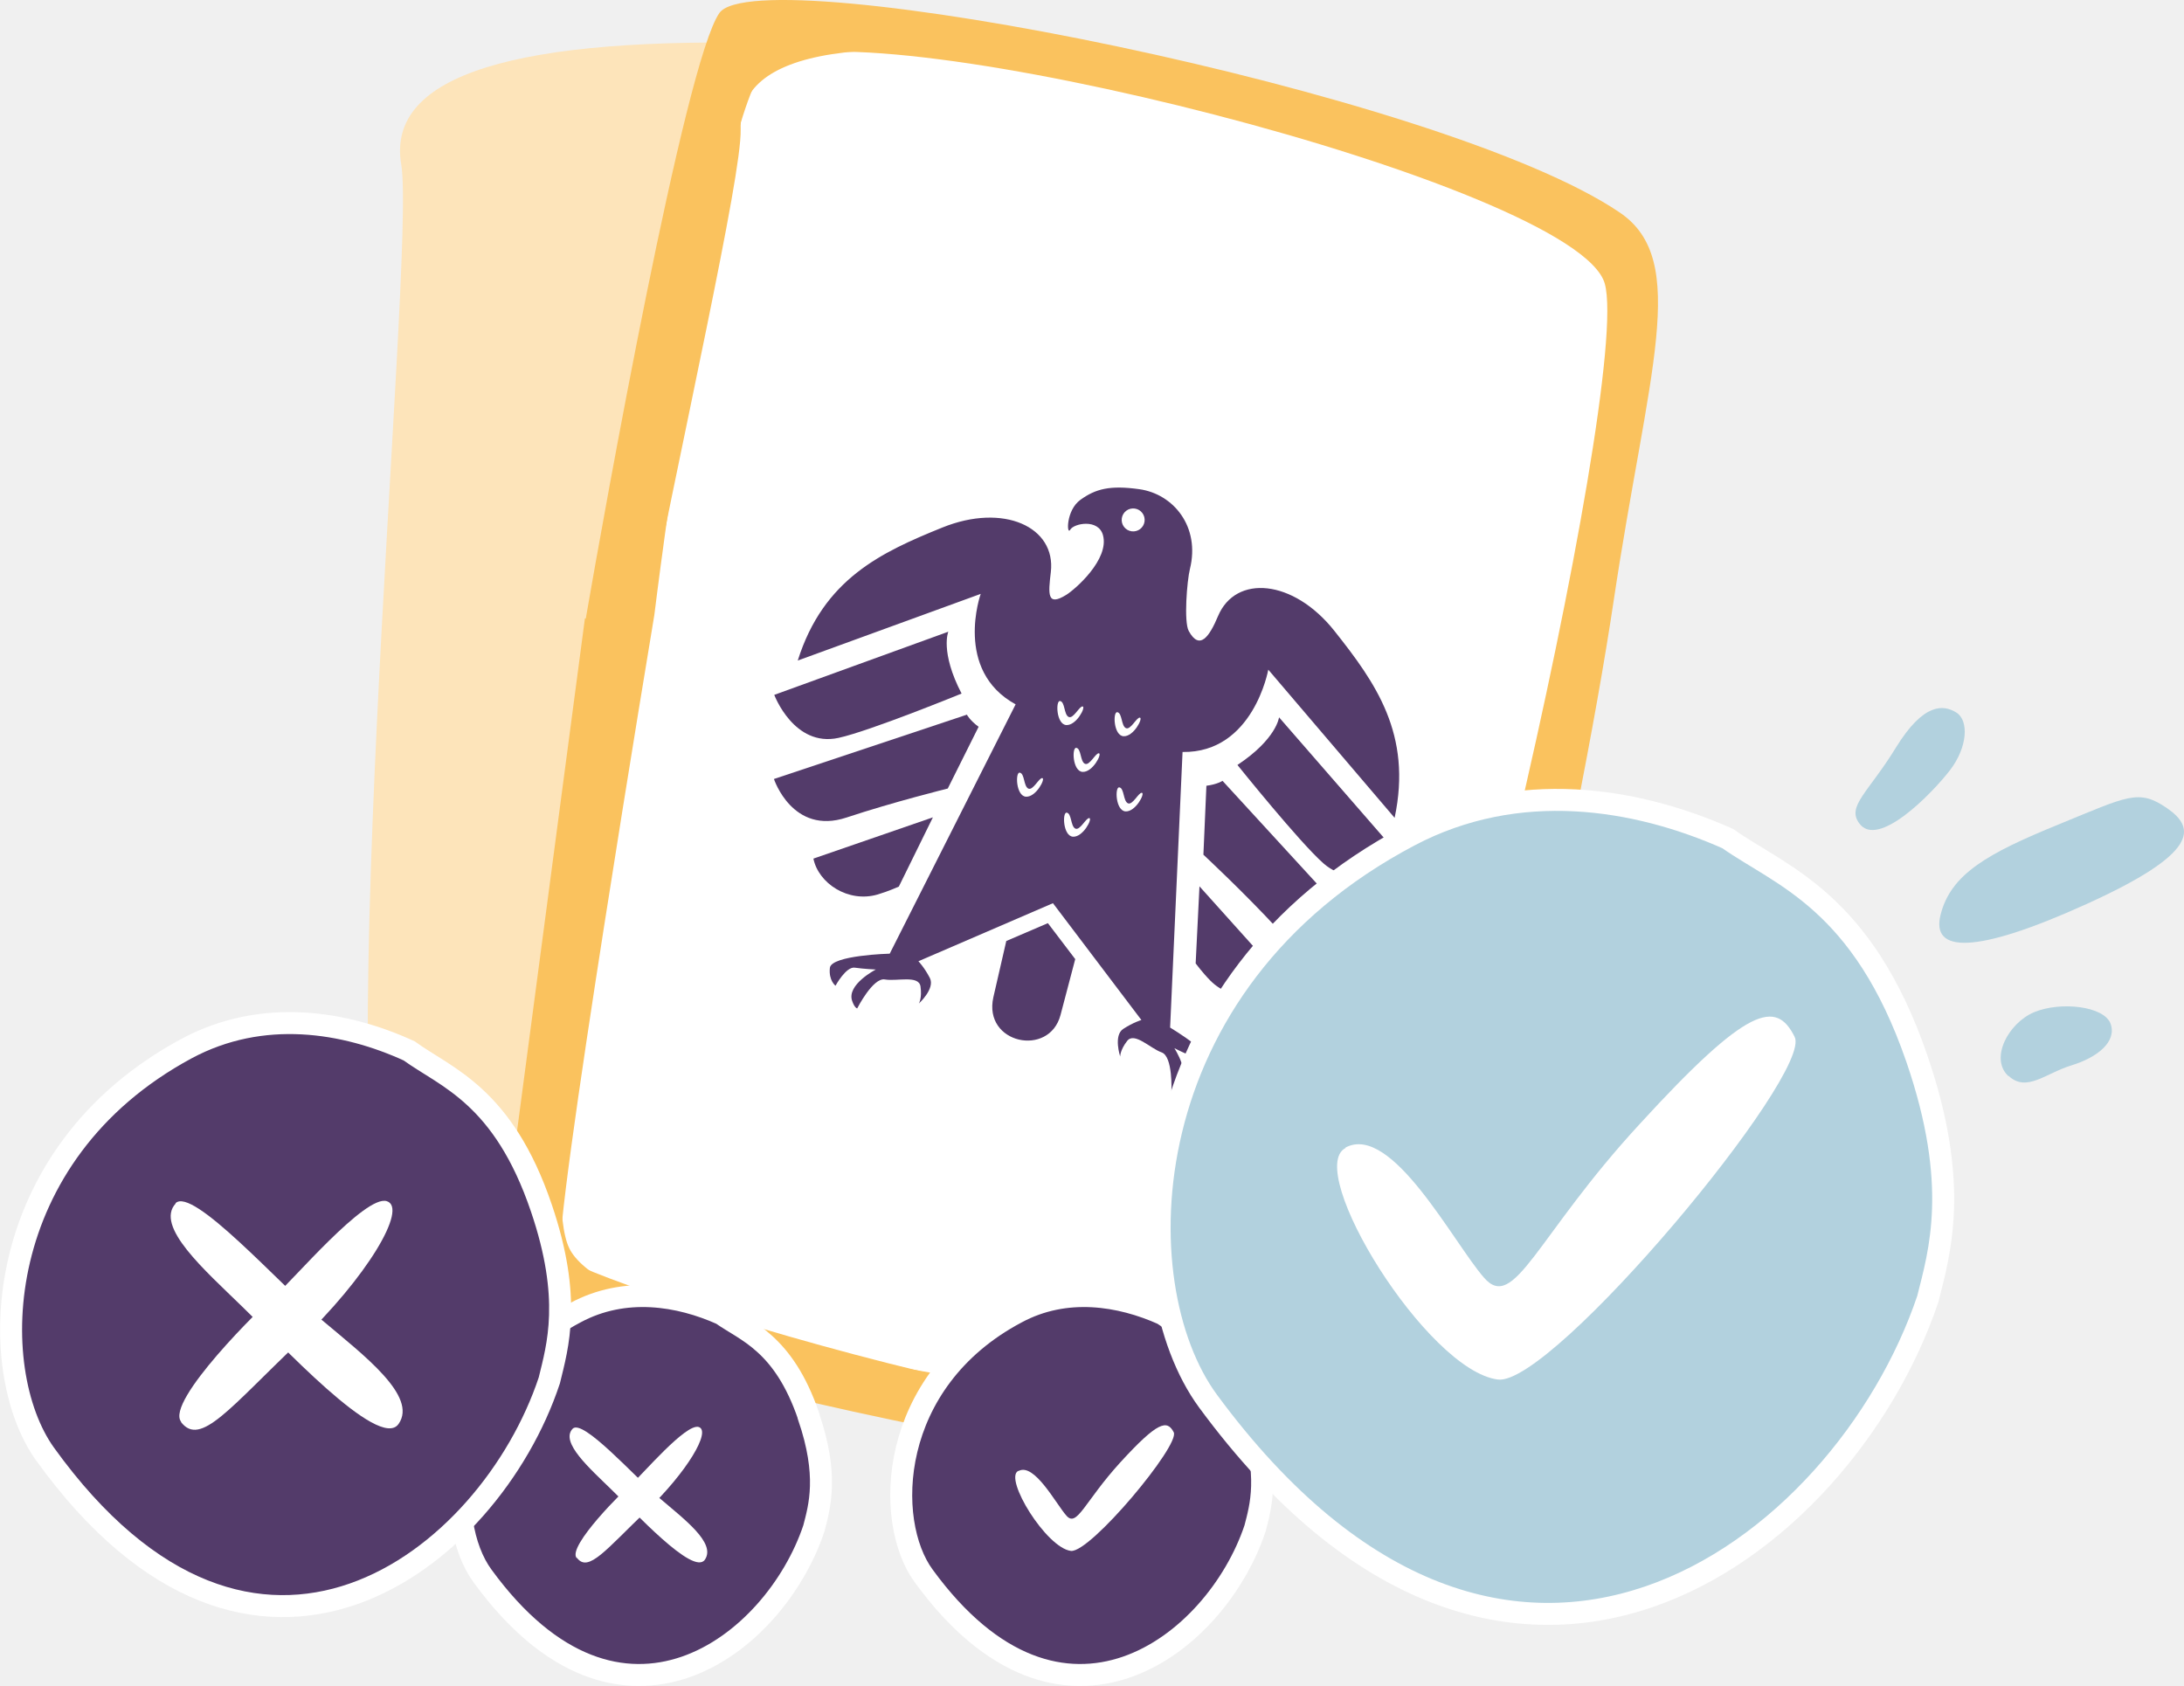
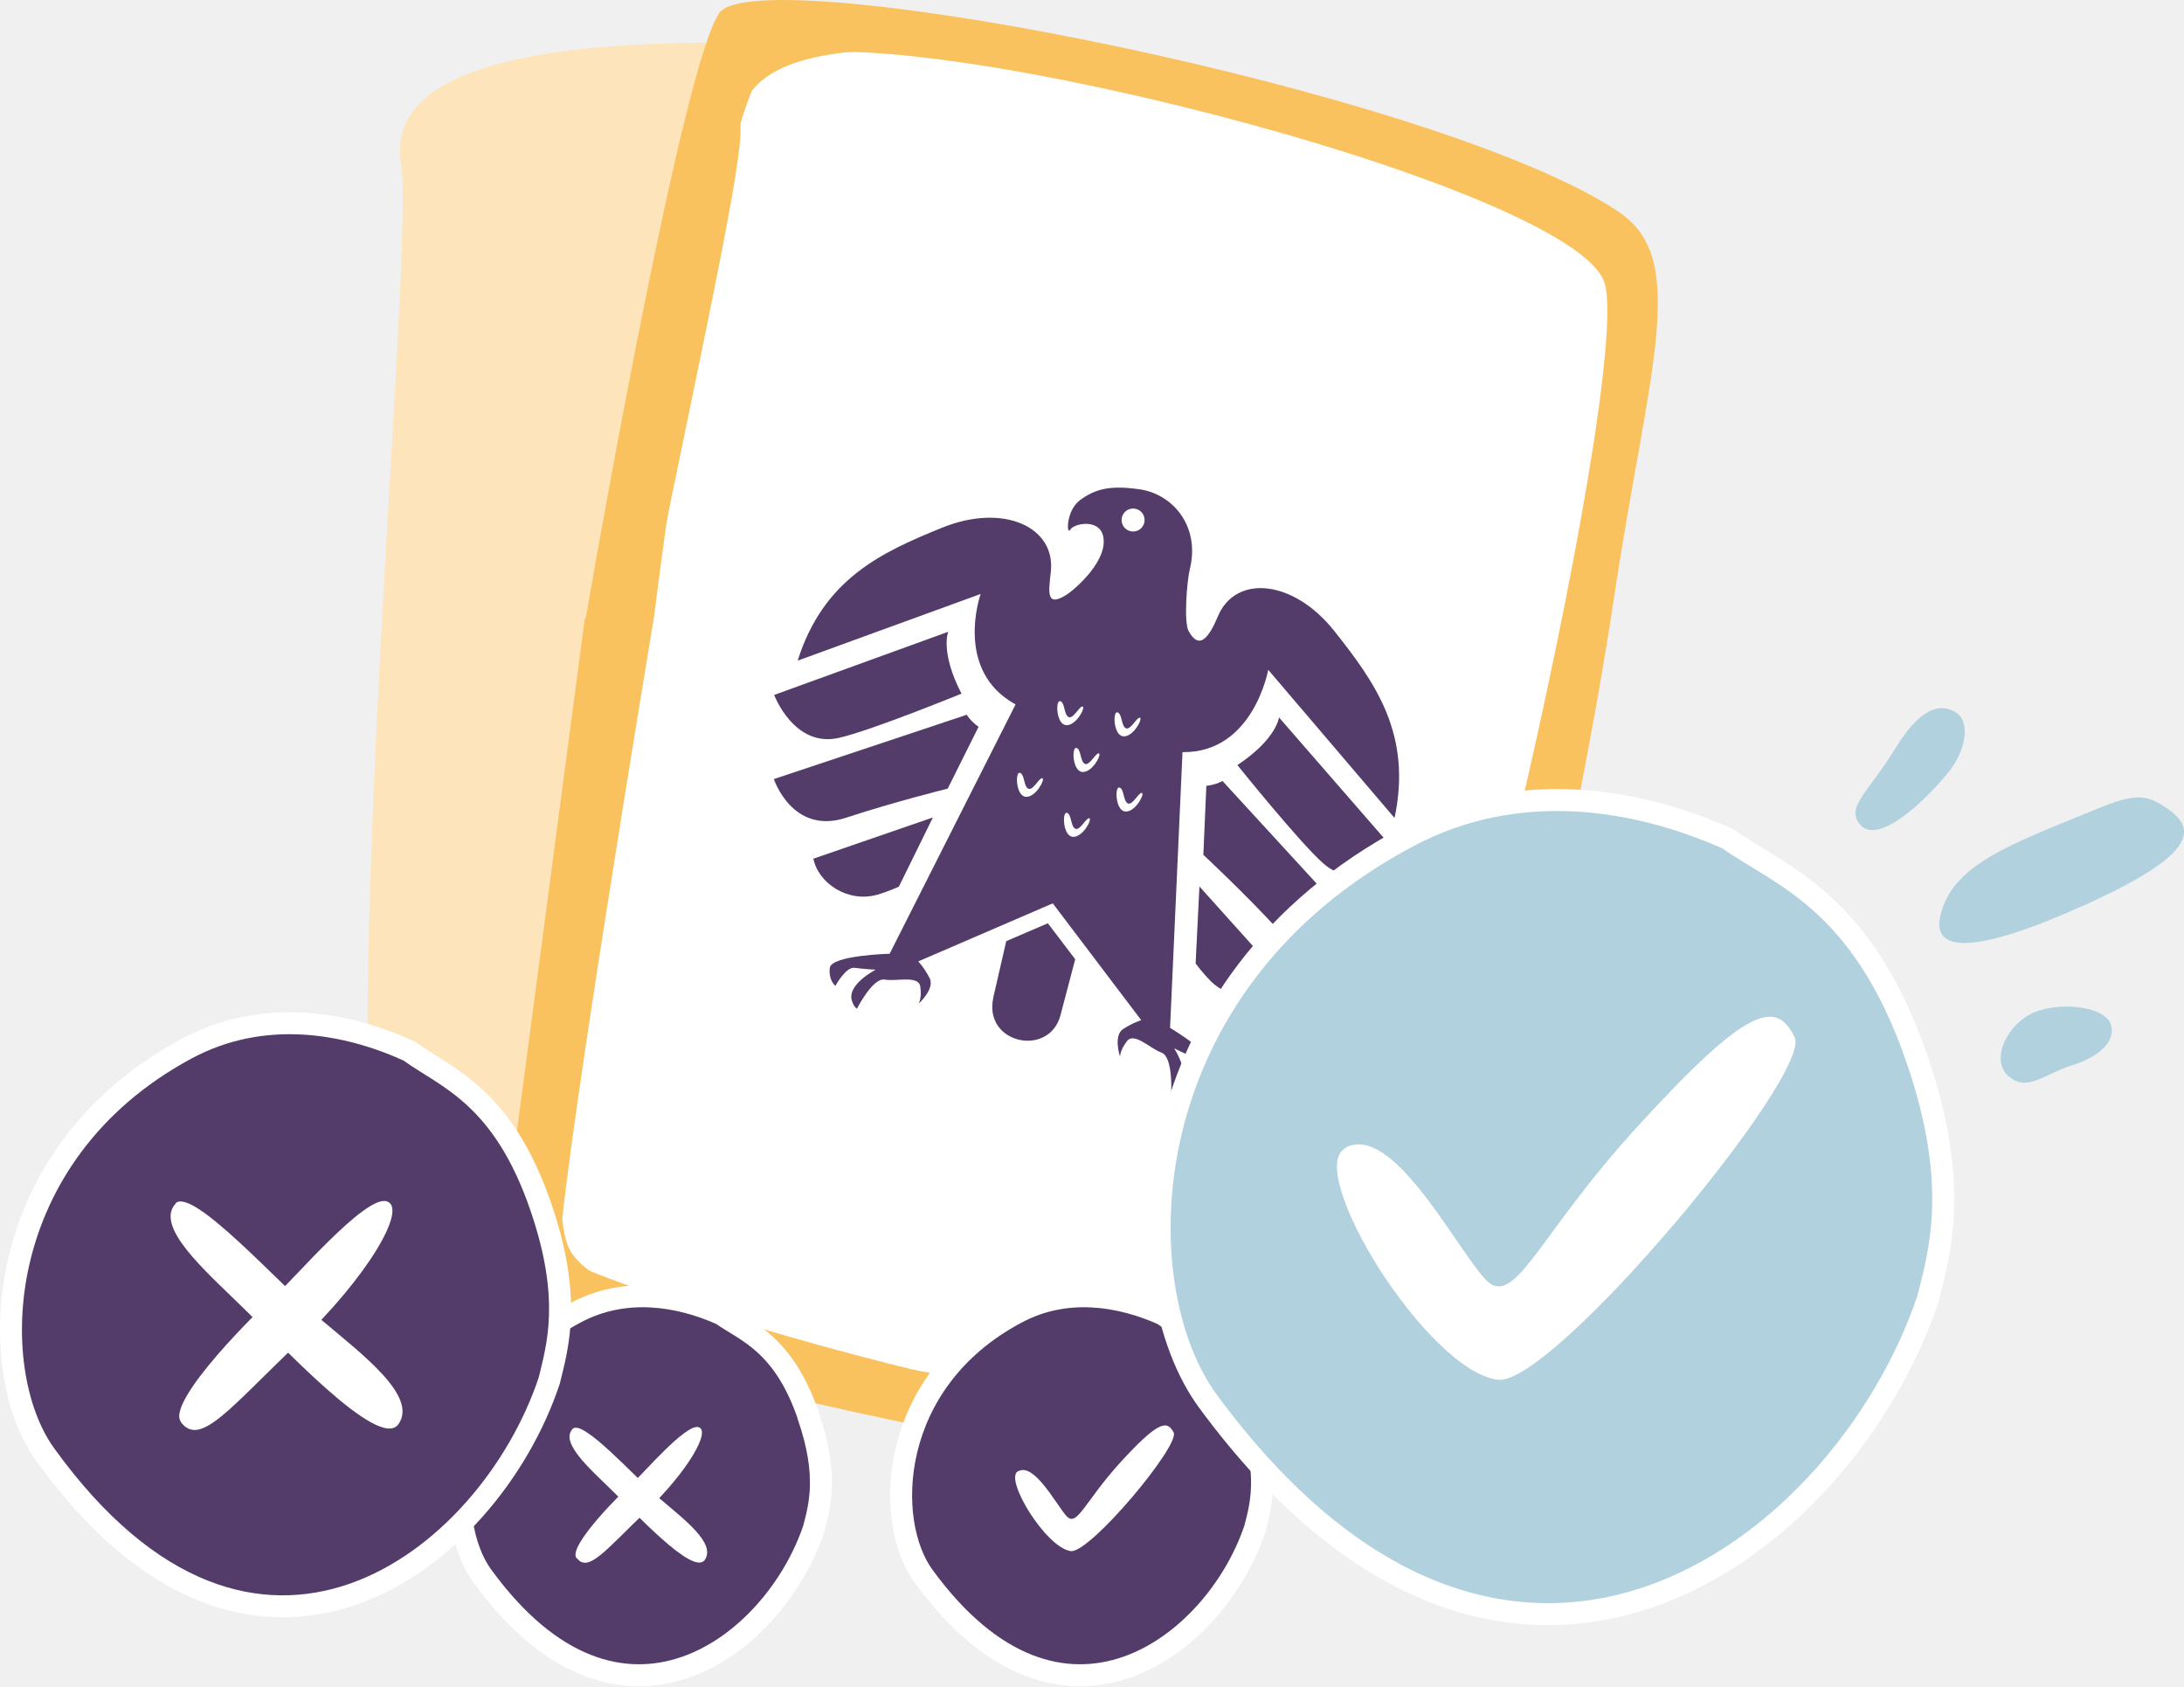
- <svg xmlns="http://www.w3.org/2000/svg" viewBox="0 0 131.505 101.507" version="1.1" id="svg1" xml:space="preserve">
-   <defs id="defs1">
-     <style id="style1">
-       .st0 {
-         fill: #533b6a;
-       }
-     </style>
-   </defs>
+ <svg xmlns="http://www.w3.org/2000/svg" id="svg1" viewBox="0 0 372.75 287.77">
  <g id="layer1">
-     <g id="g1" transform="matrix(0.2645833,0,0,0.2645833,0.00841496,1.6816853e-4)">
-       <path d="m 301.68,187.26 c -1.8,30.7 -5.7,113.2 -13.7,120.1 -8,7 -180.7,13.3 -197.7,-11.5 -17,-24.8 4.5,-237.8 1,-258.4 -3.5,-20.6 26.4,-29.2 86.1,-27.6 59.7,1.6 124.6,16.8 126.1,30.6 1.5,13.8 -1.8,146.8 -1.8,146.8 z" style="fill:#fde4ba;stroke-width:0px" id="path1" />
-       <path d="m 347.08,207.76 c -6.3,30.1 -27.8,108.6 -36.7,114.4 -8.9,5.7 -169.4,-10.2 -182.6,-37.2 -13.2,-27 39.2,-234.6 38.8,-255.5 -0.5,-20.9 30.4,-25 89.2,-14.7 58.8,10.3 118,34.6 117.4,48.4 -0.6,13.8 -26.2,144.7 -26.2,144.7 v 0 z" style="fill:#ffffff;stroke:#fac25e;stroke-width:3.9px;stroke-linecap:round;stroke-linejoin:round" id="path2" />
-       <path d="m 368.58,48.36 c -40.5,-27.5 -195.9,-58.1 -204.9,-45.4 -7.9,11.3 -26.2,113.5 -30.4,137.8 h -0.2 l -19,143.5 c 0,0 -6.4,18.2 80.1,37 93.7,20.4 105.9,15.8 122.5,3.4 16.6,-12.3 42.7,-135.5 50.5,-187.8 7.8,-52.2 17.5,-77.6 1.4,-88.5 z m -63.6,267.9 c -19.6,24.5 -175.3,-25.3 -177.4,-30.6 -2.1,-5.3 21.3,-145.7 21.3,-145.7 0,0 14.6,-119.2 26.4,-125.8 22.9,-12.7 183.6,27.8 189.9,50.4 6.3,22.5 -40.8,227.2 -60.3,251.7 z" style="fill:#fac25e;stroke-width:0px" id="path3" />
-       <g id="g2" transform="matrix(0.2693716,0.06972909,-0.06972909,0.2693716,176.0044,61.63319)" style="display:inline">
-         <path class="st0" d="m 212.36,249.93 c 0,0 -2.53,17.65 23.18,46.25 0,0 -65.12,48.65 -88.4,60.35 C 113.88,373.25 87.5,335.61 87.5,335.61 Z" id="path1-8" />
-         <path class="st0" d="m 104.49,402.29 139.59,-90.48 c 0,0 3.47,3.9 11.76,7.2 l -11.76,55.2 c 0,0 -40.43,21.88 -74.25,43.73 -39.1,25.25 -65.34,-15.64 -65.34,-15.64 z" id="path2-3" />
-         <path class="st0" d="m 322.96,530.18 -1.3,-47.23 29.28,-22.66 29.03,22.88 c 0,0 -0.13,33.08 -0.2,47.26 -0.16,36.06 -55.5,38.64 -56.81,-0.25 z" id="path3-9" />
-         <path class="st0" d="m 225.44,461.88 c 0,0 -7.44,6.01 -15.19,10.62 -21.5,12.8 -49.16,3.29 -58.2,-15.26 l 86.16,-57.16 -12.78,61.81 z" id="path4-0" />
-         <path class="st0" d="m 476.19,461.88 c 0,0 7.44,6.01 15.19,10.62 21.5,12.8 49.16,3.29 58.2,-15.26 l -86.16,-57.16 12.78,61.81 z" id="path5-5" />
-         <path class="st0" d="m 491.78,249.93 c 0,0 2.53,17.65 -23.18,46.25 0,0 65.12,48.65 88.4,60.35 33.26,16.72 59.64,-20.92 59.64,-20.92 z" id="path6-2" />
-         <path class="st0" d="M 599.64,402.29 460.05,311.81 c 0,0 -3.47,3.9 -11.76,7.2 l 11.76,55.2 c 0,0 40.43,21.88 74.25,43.73 39.1,25.25 65.34,-15.64 65.34,-15.64 z" id="path7-2" />
-         <path class="st0" d="M 469.12,517.89 422.48,297.16 c 56.31,-13.68 51.01,-82.76 51.01,-82.76 l 130.4,91.43 c -3.07,-69.89 -42.92,-103.16 -86.02,-135.7 -43.1,-32.54 -89.77,-24.62 -95.15,12.18 -2.61,17.85 -7.36,31.33 -20.13,17.78 -5.9,-6.26 -11.68,-39.52 -11.78,-49.3 -0.39,-35.8 -28.51,-56.03 -56.35,-52.86 -24.35,2.78 -34.79,8.79 -44.47,20.41 -9.56,11.47 -3.52,31.55 -1.99,25.81 1.53,-5.74 20.03,-14.7 27.06,-2.32 10.13,17.82 -10.96,48.59 -16.88,54.77 -12.88,13.44 -14.42,2.98 -16.87,-14.9 -5.05,-36.85 -51.65,-45.18 -95.04,-13.02 -43.39,32.16 -83.52,65.08 -87.21,134.94 l 131.2,-90.28 c 0,0 -5.9,66.13 50.29,80.31 l -48.58,223.21 c 0,0 -45.99,13.21 -44.48,23.52 1.51,10.31 8.12,12.99 8.12,12.99 0,0 4.34,-17.48 11.57,-18.26 7.23,-0.78 17.04,-2.84 17.04,-2.84 0,0 -20.11,17.89 -12.36,29.65 3.43,5.2 5.57,4.98 5.57,4.98 0,0 6.11,-27.87 15.97,-28.62 9.86,-0.75 25.93,-10.64 29.66,-1.75 3.73,8.89 2.19,13.83 2.19,13.83 0,0 10.02,-15.21 3.42,-22.53 -6.6,-7.32 -12.43,-10.84 -12.43,-10.84 l 94.62,-73.54 93.97,74.37 c 0,0 -5.86,3.46 -12.52,10.73 -6.66,7.27 3.23,22.56 3.23,22.56 0,0 -1.5,-4.95 2.31,-13.81 3.81,-8.86 19.79,1.17 29.64,2.01 9.86,0.84 15.72,28.76 15.72,28.76 0,0 1.45,1.82 5.62,-4.93 7.4,-11.98 -12.1,-29.76 -12.1,-29.76 0,0 9.79,2.15 17.01,2.99 7.22,0.84 11.41,18.36 11.41,18.36 0,0 6.64,-2.62 8.24,-12.92 1.6,-10.3 -44.28,-23.91 -44.28,-23.91 z M 307.73,364.64 c -8.09,1.69 -13.72,-17.34 -9.94,-17.74 4.13,-0.44 5.79,9.91 10.02,10.84 4.24,0.93 6.28,-10.88 9.01,-11.17 2.73,-0.29 -1,16.38 -9.1,18.08 z m 17.25,-64.99 c -8.09,1.69 -13.72,-17.34 -9.94,-17.74 4.13,-0.44 5.79,9.91 10.02,10.83 4.24,0.93 6.28,-10.88 9.01,-11.17 2.73,-0.29 -1,16.38 -9.1,18.08 z m 1.5,-175.12 c -0.55,-5.16 3.18,-9.79 8.34,-10.34 5.16,-0.55 9.79,3.18 10.34,8.34 0.55,5.16 -3.18,9.79 -8.34,10.34 -5.16,0.55 -9.79,-3.18 -10.34,-8.34 z m 11.03,191.13 c 4.13,-0.44 5.79,9.91 10.02,10.83 4.24,0.93 6.28,-10.88 9.01,-11.17 2.73,-0.29 -1,16.38 -9.1,18.08 -8.09,1.69 -13.72,-17.34 -9.94,-17.74 z m 15.64,71.02 c -8.09,1.69 -13.72,-17.34 -9.94,-17.74 4.13,-0.44 5.79,9.91 10.02,10.84 4.24,0.93 6.28,-10.88 9.01,-11.17 2.73,-0.29 -1,16.38 -9.1,18.08 z m 19.44,-89.91 c -8.09,1.69 -13.72,-17.34 -9.94,-17.74 4.13,-0.44 5.79,9.91 10.02,10.83 4.24,0.93 6.28,-10.88 9.01,-11.17 2.73,-0.29 -1,16.38 -9.1,18.08 z m 16.99,59.1 c -8.09,1.69 -13.72,-17.34 -9.94,-17.74 4.13,-0.44 5.79,9.91 10.02,10.84 4.24,0.93 6.28,-10.88 9.01,-11.17 2.73,-0.29 -1,16.38 -9.1,18.08 z" id="path8-7" />
+     <g id="g1">
+       <path id="path1" d="m226.26,140.45c-1.35,23.02-4.28,84.9-10.28,90.07-6,5.25-135.52,9.97-148.27-8.62s3.37-178.35.75-193.8c-2.62-15.45,19.8-21.9,64.57-20.7,44.77,1.2,93.45,12.6,94.58,22.95,1.12,10.35-1.35,110.1-1.35,110.1Z" fill="#fde4ba" stroke-width="0" />
+       <path id="path2" d="m260.31,155.82c-4.72,22.58-20.85,81.45-27.53,85.8-6.67,4.28-127.05-7.65-136.95-27.9-9.9-20.25,29.4-175.95,29.1-191.62-.37-15.67,22.8-18.75,66.9-11.02,44.1,7.72,88.5,25.95,88.05,36.3-.45,10.35-19.65,108.52-19.65,108.52h0l.08-.07Z" fill="#fff" stroke="#fac25e" stroke-linecap="round" stroke-linejoin="round" stroke-width="2.92" />
+       <path id="path3" d="m276.44,36.27C246.06,15.65,129.51-7.3,122.76,2.22c-5.92,8.47-19.65,85.12-22.8,103.35h-.15l-14.25,107.62s-4.8,13.65,60.07,27.75c70.28,15.3,79.42,11.85,91.87,2.55,12.45-9.22,32.03-101.62,37.87-140.85,5.85-39.15,13.12-58.2,1.05-66.37Zm-47.7,200.93c-14.7,18.37-131.47-18.97-133.05-22.95-1.57-3.97,15.98-109.27,15.98-109.27,0,0,10.95-89.4,19.8-94.35,17.17-9.52,137.7,20.85,142.43,37.8,4.72,16.87-30.6,170.4-45.22,188.77h.07Z" fill="#fac25e" stroke-width="0" />
+       <g id="g2">
+         <path id="path1-8" d="m161.84,107.82s-1.43,3.43,2.26,10.56c0,0-15.7,6.42-21.02,7.57-7.59,1.64-10.95-7.35-10.95-7.35l29.71-10.78Z" fill="#533b6a" stroke-width="0" />
+         <path id="path2-3" d="m132.08,132.96l32.93-10.98s.5.97,2,2.07l-5.26,10.54s-9.31,2.31-17.29,4.95c-9.22,3.06-12.38-6.58-12.38-6.58h0Z" fill="#533b6a" stroke-width="0" />
+         <path id="path3-9" d="m169.53,170.23l2.21-9.61,7.1-3.05,4.67,6.14s-1.76,6.68-2.51,9.54c-1.92,7.28-13.23,4.9-11.46-3.02Z" fill="#533b6a" stroke-width="0" />
+         <path id="path4-0" d="m153.4,151.33s-1.82.83-3.62,1.35c-5.01,1.46-10.1-1.91-10.96-6.13l20.4-7.04-5.81,11.82h0Z" fill="#533b6a" stroke-width="0" />
+         <path id="path5-5" d="m204.06,164.44s1.19,1.6,2.51,2.94c3.67,3.71,9.76,3.24,12.56-.04l-14.42-16.05-.65,13.16h0Z" fill="#533b6a" stroke-width="0" />
+         <path id="path6-2" d="m218.29,122.44s-.41,3.7-7.1,8.13c0,0,10.61,13.23,14.7,16.82,5.85,5.12,13.14-1.11,13.14-1.11l-20.74-23.84Z" fill="#533b6a" stroke-width="0" />
+         <path id="path7-2" d="m232.11,158.86l-23.47-25.58s-.9.61-2.75.84l-.51,11.77s7.02,6.53,12.71,12.72c6.58,7.15,14.02.26,14.02.26h0Z" fill="#533b6a" stroke-width="0" />
+         <path id="path8-7" d="m199.7,175.39l2.12-47.03c12.09.18,14.63-14.05,14.63-14.05l21.56,25.29c3.03-14.28-3.28-23.09-10.28-31.91-7.01-8.83-16.85-9.67-19.86-2.52-1.46,3.47-3.13,5.94-5,2.54-.86-1.57-.29-8.6.2-10.58,1.79-7.25-2.83-12.81-8.62-13.63-5.06-.71-7.49-.04-10.05,1.8-2.53,1.82-2.36,6.19-1.75,5.11s4.82-1.92,5.59.95c1.11,4.13-4.76,9.24-6.27,10.18-3.3,2.04-3.07-.15-2.63-3.89.91-7.71-8.07-11.83-18.52-7.6-10.45,4.23-20.28,8.78-24.68,22.7l31.23-11.38s-4.65,13.05,5.96,18.85l-21.49,42.55s-9.98.26-10.22,2.43c-.23,2.16.96,3.05.96,3.05,0,0,1.79-3.3,3.29-3.08,1.5.22,3.59.32,3.59.32,0,0-5,2.56-4.05,5.34.42,1.23.86,1.3.86,1.3,0,0,2.69-5.31,4.72-4.95s5.8-.79,6.08,1.2c.29,1.99-.28,2.91-.28,2.91,0,0,2.82-2.55,1.87-4.37-.95-1.82-1.94-2.84-1.94-2.84l22.96-9.91,15.1,19.94s-1.36.39-3.09,1.51c-1.73,1.12-.53,4.73-.53,4.73,0,0-.04-1.08,1.19-2.67s3.94,1.27,5.88,1.96c1.95.69,1.67,6.63,1.67,6.63,0,0,.2.44,1.39-.7,2.12-2.03-.89-6.65-.89-6.65,0,0,1.87.95,3.28,1.49,1.41.55,1.34,4.31,1.34,4.31,0,0,1.48-.18,2.34-2.18.86-2-7.7-7.15-7.7-7.15h0Zm-24.59-39.4c-1.72-.08-1.87-4.22-1.08-4.1.86.13.65,2.3,1.46,2.71.81.41,1.84-1.87,2.4-1.79s-1.06,3.26-2.78,3.18h0Zm6.88-12.23c-1.72-.08-1.87-4.22-1.08-4.1.86.13.65,2.3,1.46,2.71.81.41,1.84-1.87,2.4-1.79s-1.06,3.26-2.78,3.18h0Zm9.46-35.3c.16-1.07,1.15-1.81,2.23-1.65,1.07.16,1.81,1.15,1.65,2.23-.16,1.07-1.15,1.81-2.23,1.65s-1.81-1.15-1.65-2.23Zm-7.77,39.19c.86.13.65,2.3,1.46,2.71.81.41,1.84-1.87,2.4-1.79s-1.06,3.26-2.78,3.18c-1.72-.08-1.87-4.22-1.08-4.1h0Zm-.55,15.17c-1.72-.08-1.87-4.22-1.08-4.1.86.13.65,2.3,1.46,2.71.81.41,1.84-1.87,2.4-1.79s-1.06,3.26-2.78,3.18h0Zm8.63-17.15c-1.72-.08-1.87-4.22-1.08-4.1.86.13.65,2.3,1.46,2.71.81.41,1.84-1.87,2.4-1.79s-1.06,3.26-2.78,3.18h0Zm.34,12.83c-1.72-.08-1.87-4.22-1.08-4.1.86.13.65,2.3,1.46,2.71.81.41,1.84-1.87,2.4-1.79s-1.06,3.26-2.78,3.18h0Z" fill="#533b6a" stroke-width="0" />
      </g>
-       <path d="m 423.08,187.36 c 4.2,5.9 16.5,-6.7 20.6,-12 4.1,-5.3 4.4,-11.4 1.5,-13.2 -2.9,-1.8 -7.4,-2.3 -13.7,7.9 -6.3,10.3 -11.3,13.4 -8.4,17.3 z" style="fill:#b2d1de;stroke-width:0px" id="path4" />
-       <path d="m 441.58,208.26 c 2.3,-9.4 10.9,-14.1 26.8,-20.6 15.9,-6.5 18.3,-8.2 24.8,-3.7 6.5,4.5 7.2,10.2 -18.4,21.8 -25.6,11.6 -35.3,11 -33.2,2.5 z" style="fill:#b2d1de;stroke-width:0px" id="path5" />
-       <path d="m 456.98,244.86 c -4.2,-4 0,-12 5.9,-14.5 6,-2.5 15.9,-1.4 17.4,2.6 1.5,4.1 -3,7.7 -8.9,9.5 -5.9,1.8 -10.2,6.2 -14.3,2.4 z" style="fill:#b2d1de;stroke-width:0px" id="path6" />
-       <path d="m 183.98,322.26 c -5.7,-16.7 -14.3,-19.3 -19.8,-23.2 -9.6,-4.3 -22,-6.4 -33.3,-0.3 -29.4,15.6 -30.2,47.5 -21.1,59.9 31.4,43.1 66.5,15.8 75.4,-10.8 1.3,-5 3.4,-12.1 -1.2,-25.5 v 0 z" style="fill:#533b6a;stroke:#ffffff;stroke-width:5px;stroke-miterlimit:10" id="path15" />
-       <path d="m 284.38,322.26 c -5.7,-16.7 -14.3,-19.3 -19.8,-23.2 -9.6,-4.3 -22,-6.4 -33.3,-0.3 -29.4,15.6 -30.2,47.5 -21.1,59.9 31.4,43.1 66.5,15.8 75.4,-10.8 1.3,-5 3.4,-12.1 -1.2,-25.5 v 0 z" style="fill:#533b6a;stroke:#ffffff;stroke-width:5px;stroke-miterlimit:10" id="path16" />
-       <path d="m 231.78,334.76 c 3.6,-1.9 8.5,7.5 10.9,10.2 2.4,2.7 4.1,-3.2 12.2,-12.1 8.6,-9.4 10.7,-9.8 12.2,-6.9 1.5,2.9 -19,27.5 -23.4,27 -5.6,-0.7 -15.3,-16.5 -12,-18.2 z" style="fill:#ffffff;stroke-width:0px" id="path17" />
-       <path d="m 130.28,325.16 c 2.3,-2.4 14.2,11 19.8,15.8 5.6,4.8 12.9,10.2 10.3,14 -2.6,3.8 -16.2,-11.1 -21.2,-15.9 -4.9,-4.8 -11.8,-10.8 -8.9,-13.9 z" style="fill:#ffffff;stroke-width:0px" id="path18" />
-       <path d="m 131.18,354.56 c -2.1,-2.7 10.8,-15.5 12.9,-17.2 2,-1.7 12,-13.5 14.9,-12.6 2.9,0.9 -2.7,10.3 -11.9,19.1 -9.2,8.8 -13.2,14.1 -15.8,10.7 z" style="fill:#ffffff;stroke-width:0px" id="path19" />
-       <path d="m 436.18,240.86 c -12.4,-36 -31,-41.5 -43,-50 -20.9,-9.3 -47.7,-13.7 -72.4,-0.7 -63.8,33.6 -65.5,102 -45.9,128.7 68.2,92.6 144.5,34 163.8,-23.2 2.7,-10.7 7.4,-26 -2.5,-54.8 z" style="fill:#b2d1de;stroke:#ffffff;stroke-width:5px;stroke-miterlimit:10" id="path20" />
-       <path d="m 123.18,274.96 c -8.7,-25.7 -21.7,-29.7 -30.1,-35.8 -14.6,-6.7 -33.4,-9.8 -50.7,-0.5 -44.7,24.1 -45.9,73 -32.2,92.2 47.7,66.3 101.2,24.3 114.8,-16.7 1.9,-7.8 5.2,-18.6 -1.8,-39.2 z" style="fill:#533b6a;stroke:#ffffff;stroke-width:5px;stroke-miterlimit:10" id="path21" />
-       <path d="m 306.18,261.16 c 10.5,-5.6 24.5,21.6 31.5,29.6 6.9,8 11.9,-9.4 35.4,-34.9 24.8,-27.1 31.1,-28.3 35.3,-19.9 4.3,8.3 -55.1,79.5 -67.5,78 -16.2,-2 -44.2,-47.7 -34.7,-52.7 v 0 z" style="fill:#ffffff;stroke-width:0px" id="path22" />
-       <path d="m 39.88,273.86 c 3.8,-4 23.9,18.6 33.4,26.6 9.5,8 21.8,17.3 17.4,23.6 -4.4,6.3 -27.4,-18.8 -35.7,-26.8 -8.3,-8.1 -19.9,-18.2 -15,-23.4 z" style="fill:#ffffff;stroke-width:0px" id="path23" />
-       <path d="m 41.18,323.56 c -3.6,-4.6 18.3,-26.2 21.7,-29 3.4,-2.8 20.2,-22.7 25.1,-21.2 4.9,1.5 -4.5,17.4 -20.1,32.2 -15.6,14.8 -22.3,23.8 -26.7,18.1 z" style="fill:#ffffff;stroke-width:0px" id="path24" />
+       <path id="path4" d="m317.31,140.52c3.15,4.42,12.37-5.02,15.45-9s3.3-8.55,1.12-9.9-5.55-1.73-10.28,5.92c-4.72,7.73-8.47,10.05-6.3,12.98Z" fill="#b2d1de" stroke-width="0" />
+       <path id="path5" d="m331.19,156.2c1.72-7.05,8.17-10.58,20.1-15.45,11.92-4.87,13.72-6.15,18.6-2.77s5.4,7.65-13.8,16.35c-19.2,8.7-26.47,8.25-24.9,1.87h0Z" fill="#b2d1de" stroke-width="0" />
+       <path id="path6" d="m342.74,183.65c-3.15-3,0-9,4.42-10.87,4.5-1.87,11.92-1.05,13.05,1.95,1.12,3.08-2.25,5.77-6.67,7.12s-7.65,4.65-10.72,1.8h-.08Z" fill="#b2d1de" stroke-width="0" />
+       <path id="path15" d="m137.99,241.7c-4.27-12.53-10.73-14.47-14.85-17.4-7.2-3.22-16.5-4.8-24.98-.22-22.05,11.7-22.65,35.62-15.82,44.92,23.55,32.33,49.88,11.85,56.55-8.1.98-3.75,2.55-9.08-.9-19.12h0v-.08Z" fill="#533b6a" stroke="#fff" stroke-miterlimit="7.5" stroke-width="3.75" />
+       <path id="path16" d="m213.29,241.7c-4.28-12.53-10.72-14.47-14.85-17.4-7.2-3.22-16.5-4.8-24.98-.22-22.05,11.7-22.65,35.62-15.83,44.92,23.55,32.33,49.87,11.85,56.55-8.1.97-3.75,2.55-9.08-.9-19.12h0v-.08Z" fill="#533b6a" stroke="#fff" stroke-miterlimit="7.5" stroke-width="3.75" />
+       <path id="path17" d="m173.84,251.07c2.7-1.42,6.37,5.62,8.17,7.65s3.08-2.4,9.15-9.08c6.45-7.05,8.02-7.35,9.15-5.17s-14.25,20.62-17.55,20.25c-4.2-.53-11.48-12.37-9-13.65h.08Z" fill="#fff" stroke-width="0" />
+       <path id="path18" d="m97.71,243.87c1.73-1.8,10.65,8.25,14.85,11.85s9.67,7.65,7.73,10.5c-1.95,2.85-12.15-8.33-15.9-11.92-3.67-3.6-8.85-8.1-6.67-10.42h0Z" fill="#fff" stroke-width="0" />
+       <path id="path19" d="m98.39,265.92c-1.58-2.03,8.1-11.62,9.67-12.9,1.5-1.28,9-10.12,11.17-9.45s-2.02,7.72-8.92,14.33c-6.9,6.6-9.9,10.58-11.85,8.03h-.07Z" fill="#fff" stroke-width="0" />
+       <path id="path20" d="m327.14,180.65c-9.3-27-23.25-31.12-32.25-37.5-15.67-6.98-35.78-10.27-54.3-.52-47.85,25.2-49.12,76.5-34.42,96.52,51.15,69.45,108.37,25.5,122.85-17.4,2.03-8.03,5.55-19.5-1.87-41.1h0Z" fill="#b2d1de" stroke="#fff" stroke-miterlimit="7.5" stroke-width="3.75" />
+       <path id="path21" d="m92.39,206.22c-6.52-19.27-16.28-22.27-22.57-26.85-10.95-5.02-25.05-7.35-38.02-.37C-1.74,197.07-2.64,233.75,7.64,248.15c35.77,49.72,75.9,18.22,86.1-12.53,1.43-5.85,3.9-13.95-1.35-29.4h0Z" fill="#533b6a" stroke="#fff" stroke-miterlimit="7.5" stroke-width="3.75" />
+       <path id="path22" d="m229.64,195.87c7.87-4.2,18.37,16.2,23.62,22.2,5.17,6,8.92-7.05,26.55-26.17,18.6-20.33,23.33-21.23,26.47-14.92,3.22,6.23-41.33,59.62-50.62,58.5-12.15-1.5-33.15-35.78-26.03-39.53h0v-.08Z" fill="#fff" stroke-width="0" />
+       <path id="path23" d="m29.91,205.4c2.85-3,17.92,13.95,25.05,19.95s16.35,12.97,13.05,17.7c-3.3,4.72-20.55-14.1-26.77-20.1-6.22-6.08-14.92-13.65-11.25-17.55h-.07Z" fill="#fff" stroke-width="0" />
+       <path id="path24" d="m30.89,242.67c-2.7-3.45,13.72-19.65,16.28-21.75,2.55-2.1,15.15-17.03,18.83-15.9s-3.37,13.05-15.07,24.15c-11.7,11.1-16.72,17.85-20.03,13.58v-.08Z" fill="#fff" stroke-width="0" />
    </g>
  </g>
</svg>
